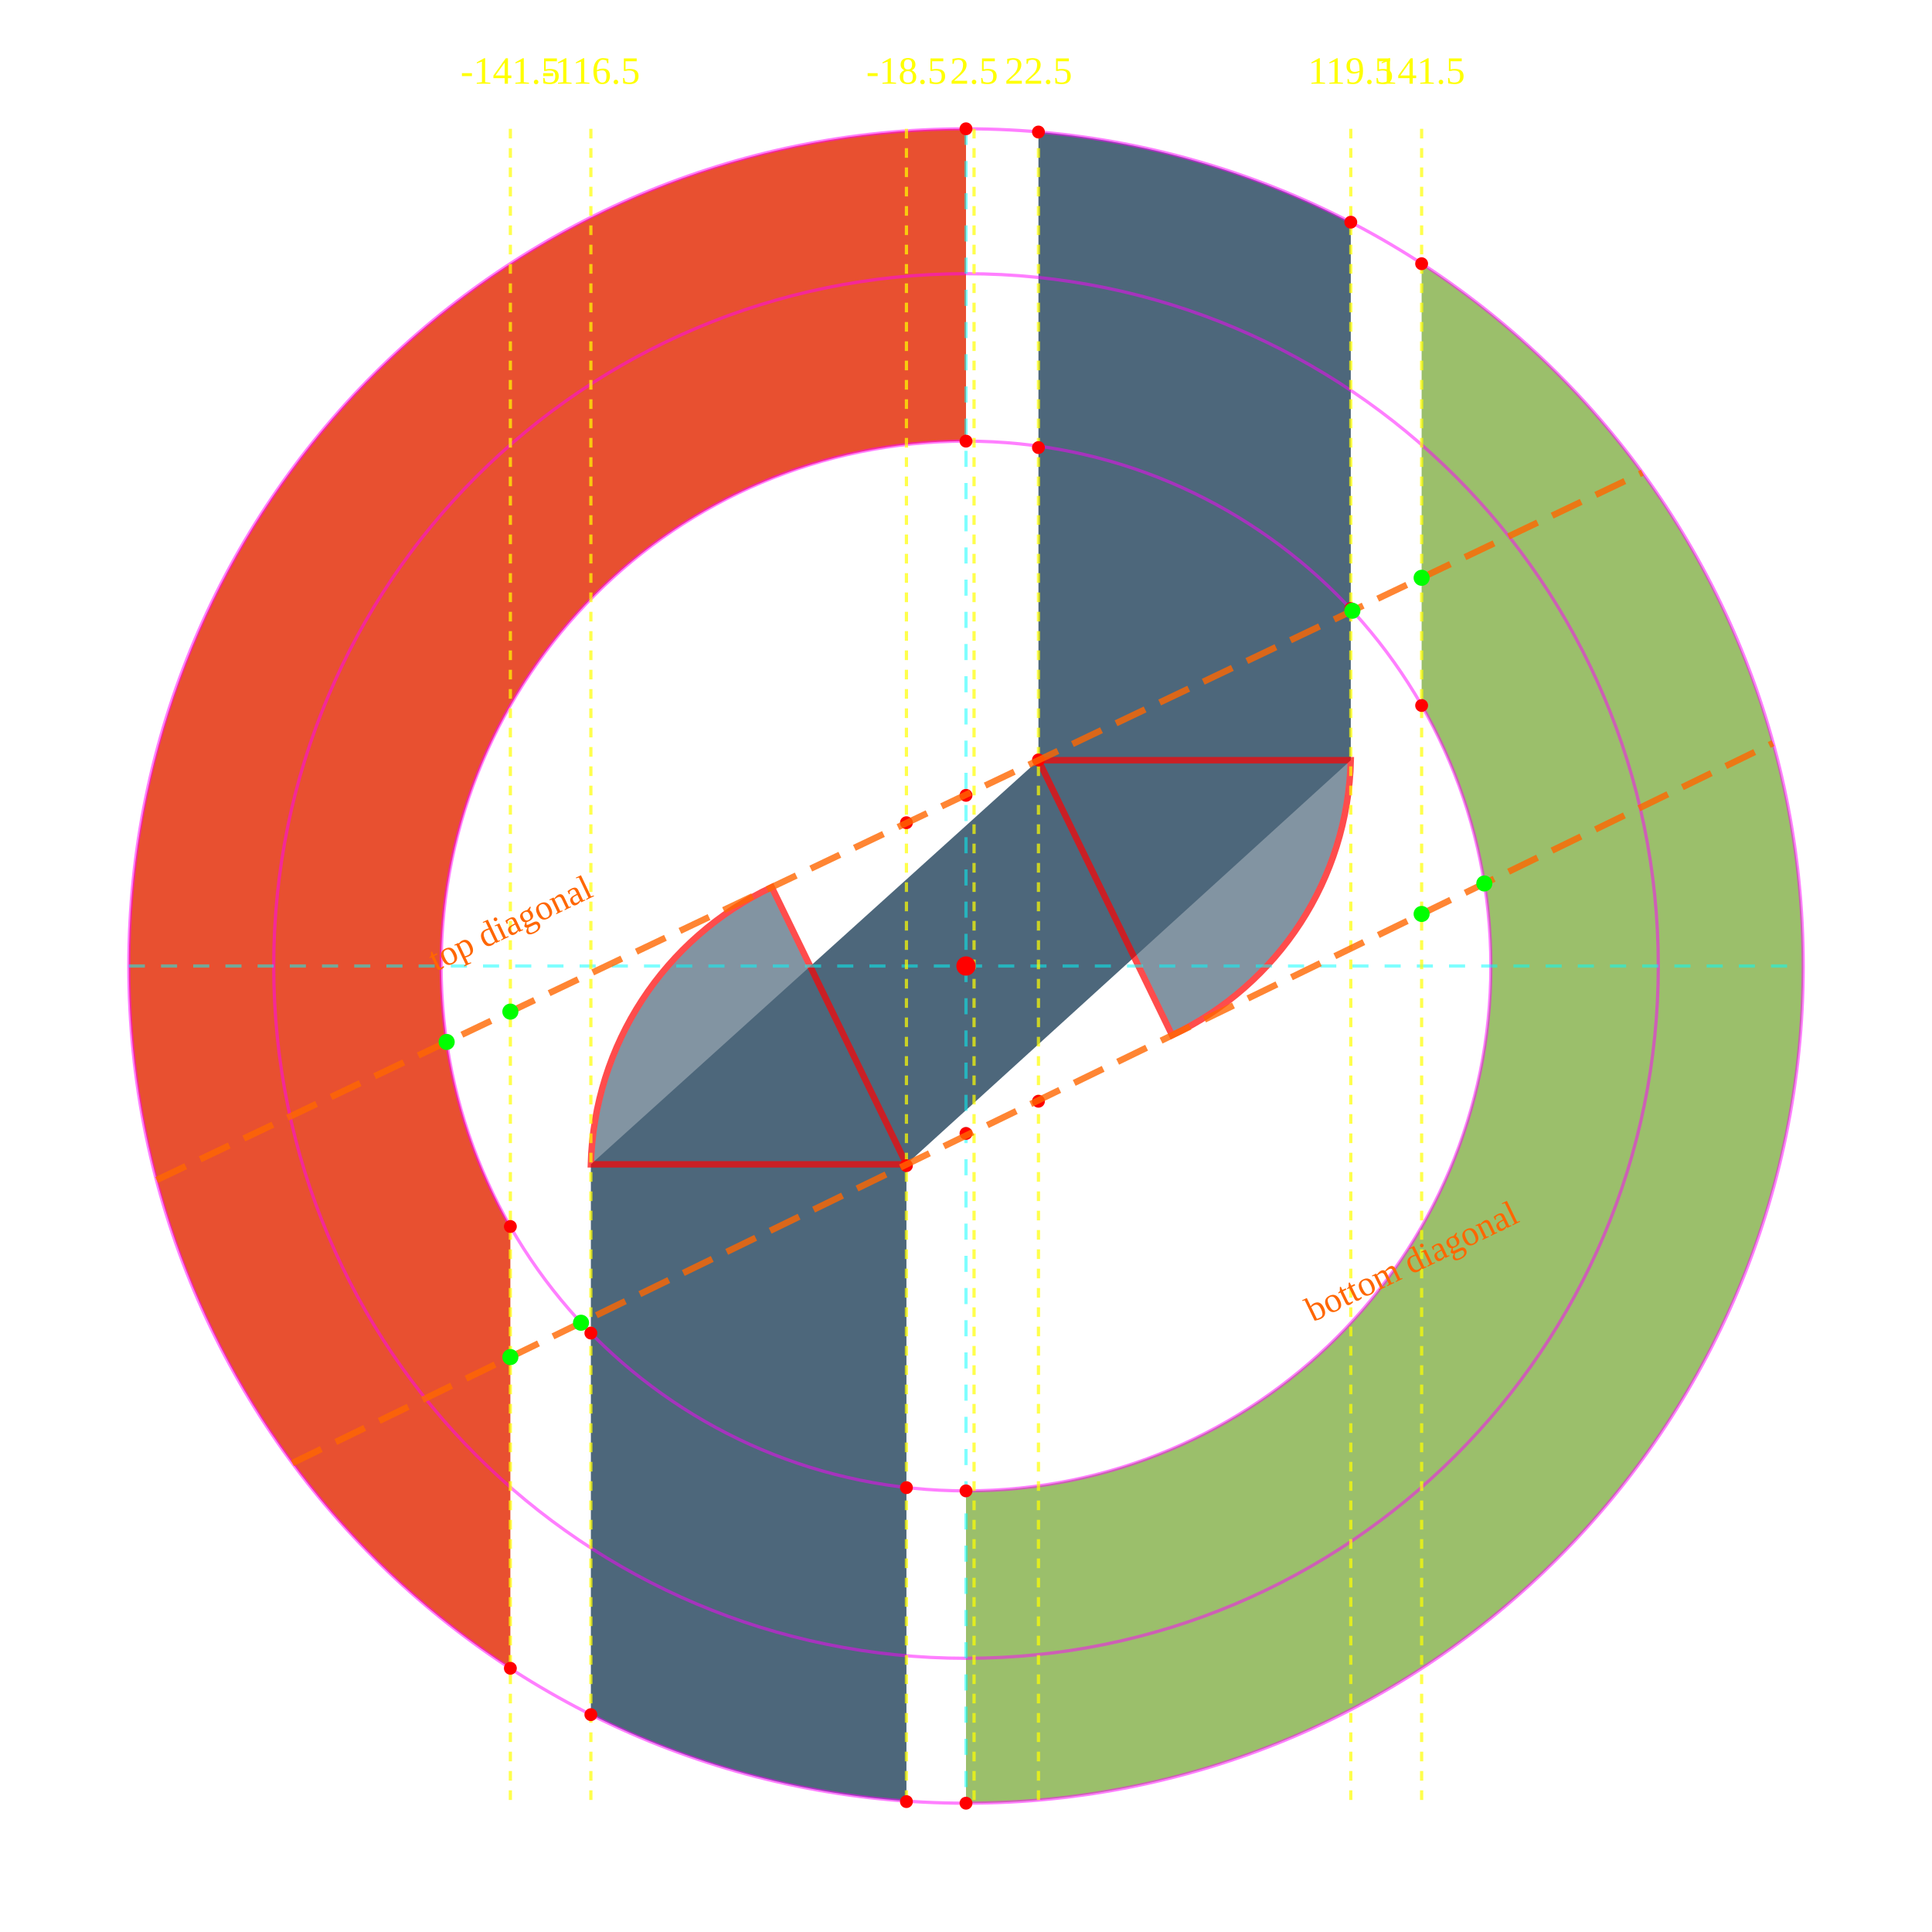
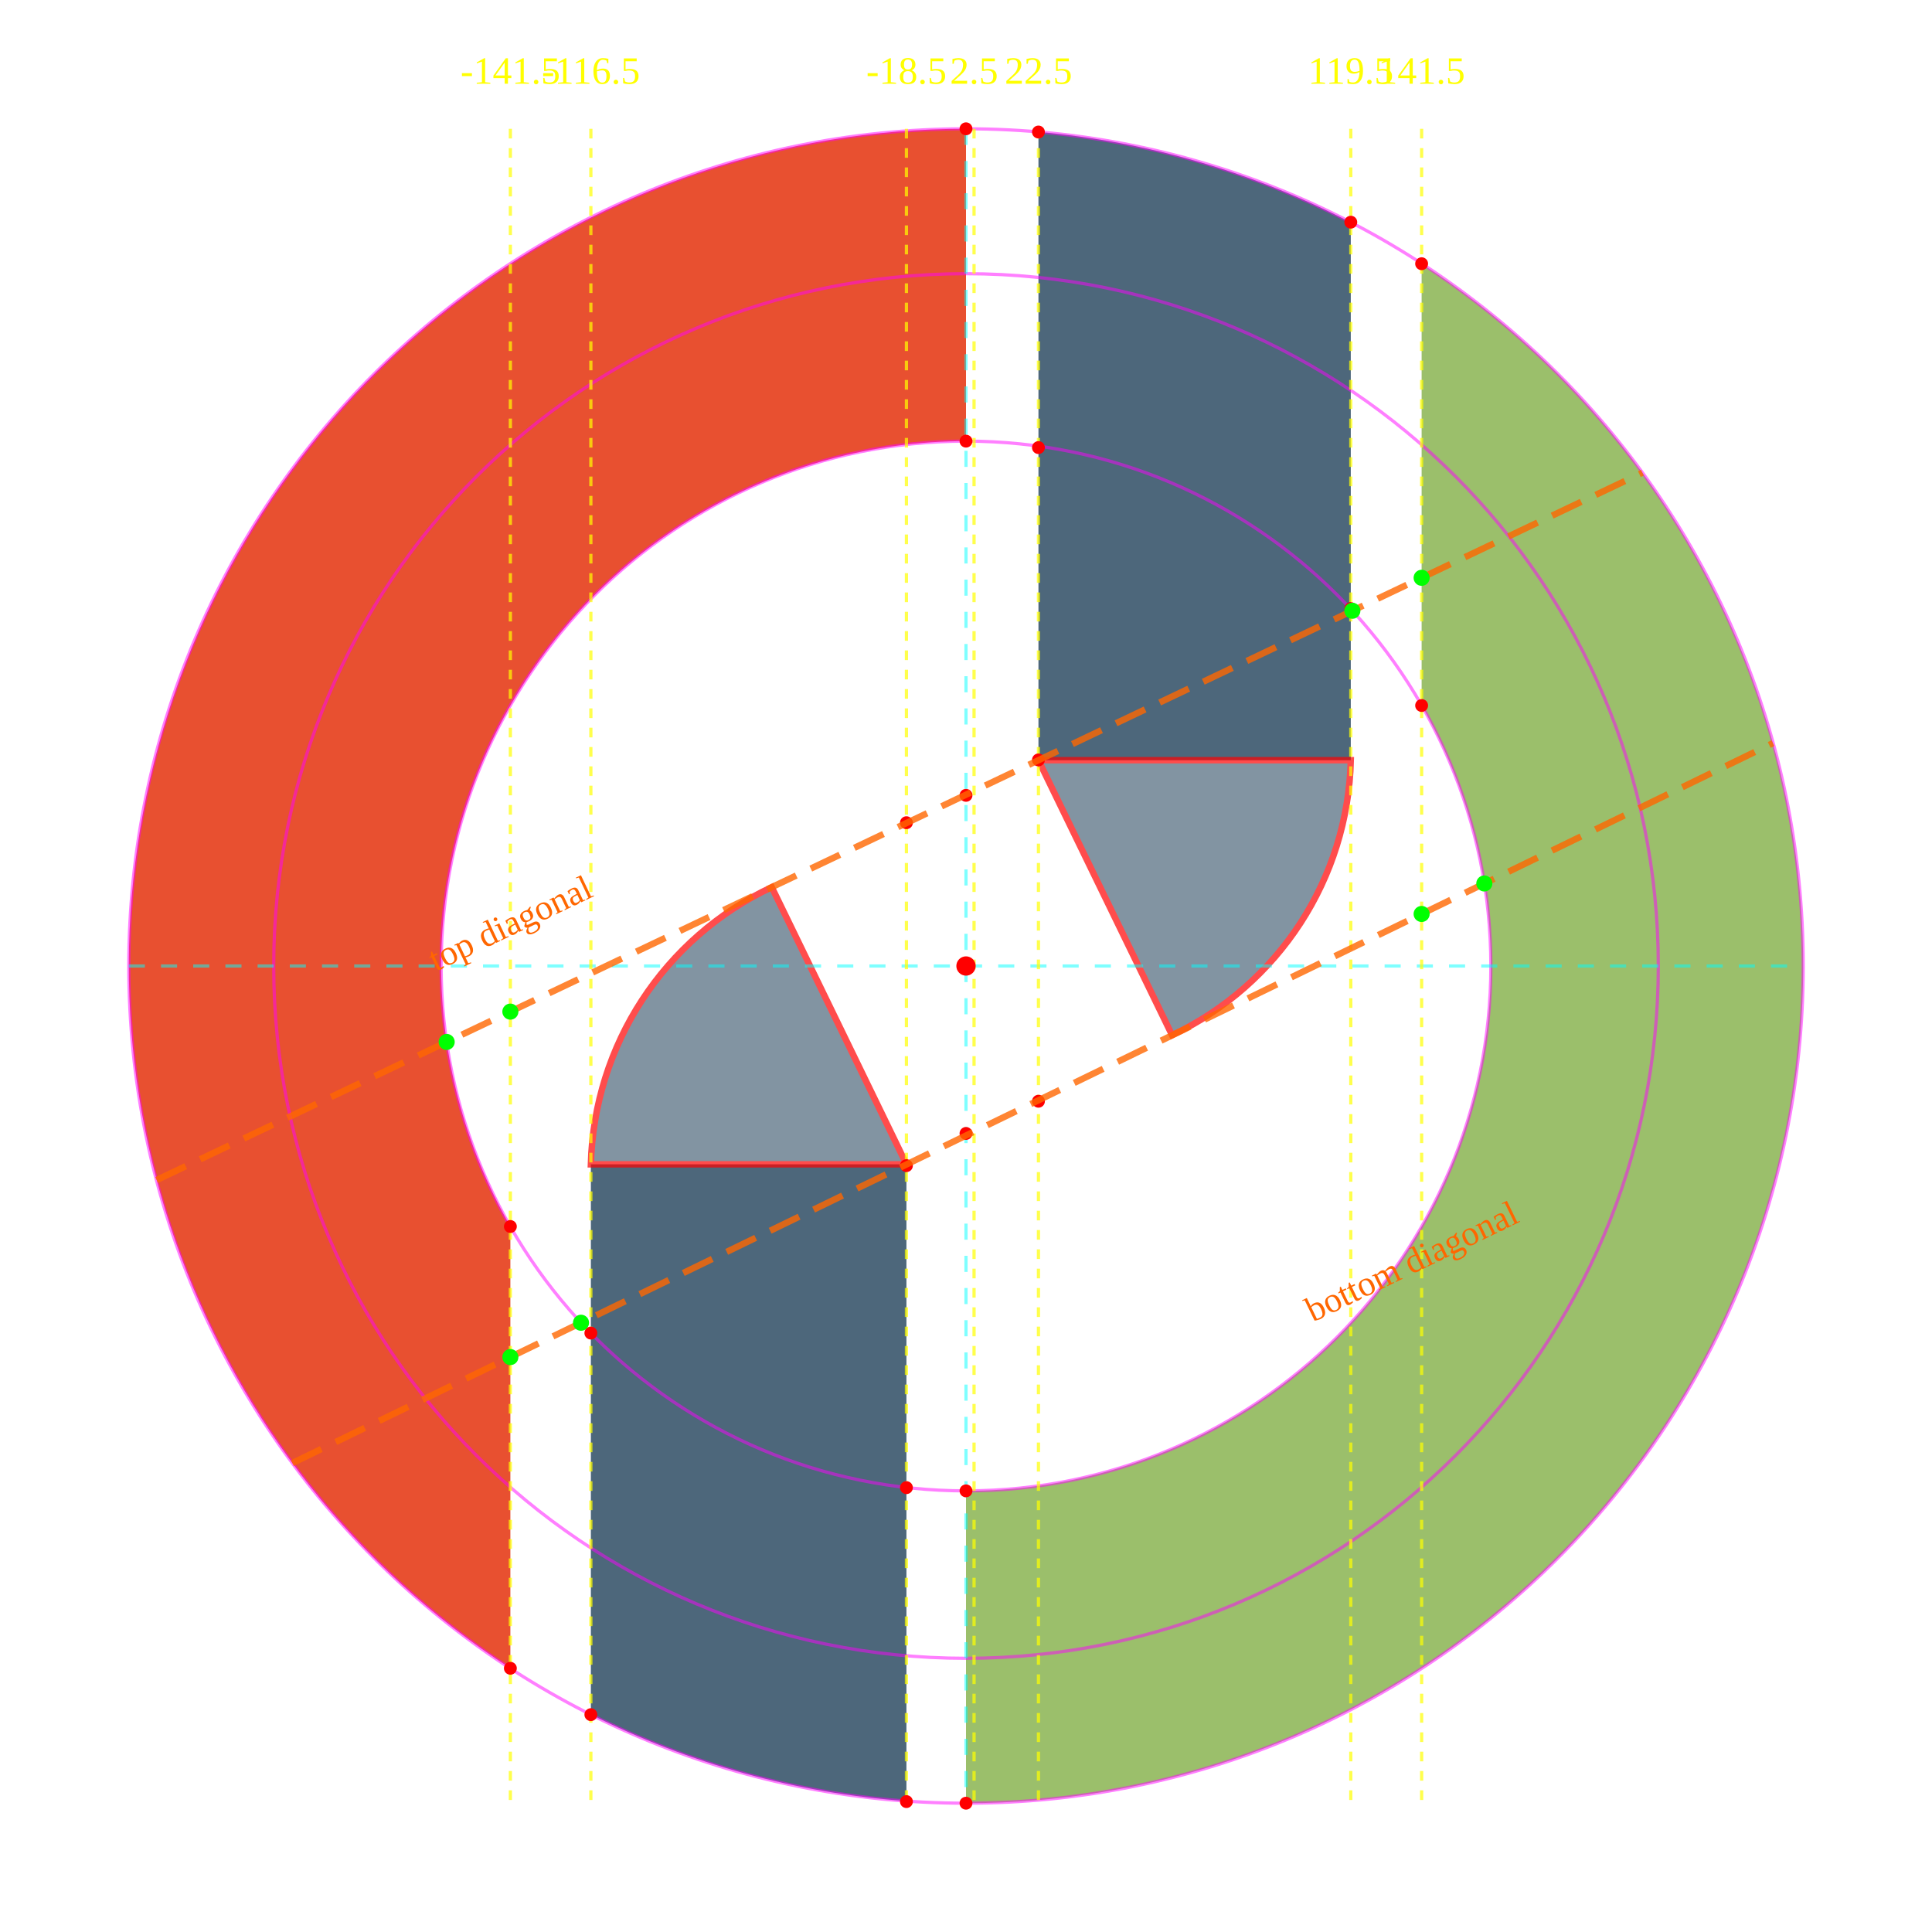
<svg xmlns="http://www.w3.org/2000/svg" viewBox="-300 -300 600 600">
  <defs>
    <style>
      .orange { fill: #E85030; }
      .green { fill: #9BBF6B; }
      .blue { fill: #4D677B; }
      .guide { stroke: #FF00FF; stroke-width: 1; fill: none; opacity: 0.5; }
      .guide-line { stroke: #00FFFF; stroke-width: 1; stroke-dasharray: 5,5; opacity: 0.5; }
      .guide-vertical { stroke: #FFFF00; stroke-width: 1; stroke-dasharray: 3,3; opacity: 0.7; }
      .guide-diagonal { stroke: #FF6600; stroke-width: 2; stroke-dasharray: 10,5; opacity: 0.8; }
      .guide-point { fill: #FF0000; }
      .diagonal-guide-point { fill: #FF0000; }
      .intersection-point { fill: #00FF00; }
      .reference-image { opacity: 0.3; }
      .pie-preview { fill: #4D677B; opacity: 0.7; stroke: #FF0000; stroke-width: 2; }
    </style>
  </defs>
  <path class="orange" d="     M 0 -260     L 0 -163     A 163 163 0 0 0 -141.5 80.9     L -141.5 218.1     A 260 260 0 0 1 0 -260     Z   " />
  <path class="green" d="     M 0 260     L 0 163     A 163 163 0 0 0 141.5 -80.9     L 141.5 -218.1     A 260 260 0 0 1 0 260     Z   " />
-   <path class="blue" d="     M 22.5 -259.02     A 260 260 0 0 1 119.5 -230.91     L 119.5 -63.91     L -18.5 61.59     L -18.5 259.34     A 260 260 0 0 1 -116.5 232.44     L -116.5 61.59     L 22.5 -63.91     Z   " />
+   <path class="blue" d="     M 22.5 -259.02     A 260 260 0 0 1 119.5 -230.91     L 119.5 -63.91     L 22.5 -63.91     Z   " />
+   <path class="blue" d="     M -116.5 61.59     L -18.5 61.59     L -18.5 259.34     A 260 260 0 0 1 -116.5 232.44     Z   " />
  <path class="pie-preview" d="     M -18.5 61.59     L -116.5 61.59     A 98 98 0 0 1 -60.33 -24.48     Z   " />
  <path class="pie-preview" d="     M 22.5 -63.91     L 119.5 -63.91     A 97 97 0 0 1 64.01 21.49     Z   " />
  <g id="guides">
    <circle class="guide" cx="0" cy="0" r="260" />
    <circle class="guide" cx="0" cy="0" r="163" />
    <circle class="guide" cx="0" cy="0" r="215" />
    <line class="guide-line" x1="-260" y1="0" x2="260" y2="0" />
    <line class="guide-line" x1="0" y1="-260" x2="0" y2="260" />
    <line class="guide-vertical" x1="-141.5" y1="-260" x2="-141.5" y2="260" />
    <text x="-141.5" y="-274" fill="#FFFF00" font-size="12" text-anchor="middle">-141.5</text>
    <line class="guide-vertical" x1="-116.5" y1="-260" x2="-116.5" y2="260" />
    <text x="-116.5" y="-274" fill="#FFFF00" font-size="12" text-anchor="middle">-116.5</text>
    <line class="guide-vertical" x1="-18.5" y1="-260" x2="-18.5" y2="260" />
    <text x="-18.5" y="-274" fill="#FFFF00" font-size="12" text-anchor="middle">-18.5</text>
    <line class="guide-vertical" x1="2.5" y1="-260" x2="2.5" y2="260" />
    <text x="2.5" y="-274" fill="#FFFF00" font-size="12" text-anchor="middle">2.5</text>
    <line class="guide-vertical" x1="22.5" y1="-260" x2="22.5" y2="260" />
    <text x="22.5" y="-274" fill="#FFFF00" font-size="12" text-anchor="middle">22.5</text>
    <line class="guide-vertical" x1="119.5" y1="-260" x2="119.5" y2="260" />
    <text x="119.5" y="-274" fill="#FFFF00" font-size="12" text-anchor="middle">119.5</text>
    <line class="guide-vertical" x1="141.5" y1="-260" x2="141.5" y2="260" />
    <text x="141.5" y="-274" fill="#FFFF00" font-size="12" text-anchor="middle">141.5</text>
    <circle class="guide-point" cx="0" cy="-260" r="2" />
    <circle class="guide-point" cx="0" cy="-163" r="2" />
    <circle class="guide-point" cx="0" cy="163" r="2" />
    <circle class="guide-point" cx="0" cy="260" r="2" />
    <circle class="guide-point" cx="0" cy="0" r="3" />
    <circle class="guide-point" cx="-141.5" cy="80.9" r="2" />
    <circle class="guide-point" cx="-141.5" cy="218.1" r="2" />
    <circle class="guide-point" cx="141.5" cy="-80.9" r="2" />
    <circle class="guide-point" cx="141.5" cy="-218.1" r="2" />
    <circle class="guide-point" cx="22.5" cy="-259" r="2" />
    <circle class="guide-point" cx="119.5" cy="-231" r="2" />
    <circle class="guide-point" cx="22.5" cy="-161" r="2" />
    <circle class="guide-point" cx="119.5" cy="-111" r="2" />
    <circle class="guide-point" cx="-18.5" cy="259.5" r="2" />
    <circle class="guide-point" cx="-116.5" cy="232.5" r="2" />
    <circle class="guide-point" cx="-18.5" cy="162" r="2" />
    <circle class="guide-point" cx="-116.5" cy="114" r="2" />
    <circle class="diagonal-guide-point" cx="-18.5" cy="-44.5" r="2" />
    <circle class="diagonal-guide-point" cx="0" cy="-53" r="2" />
    <circle class="diagonal-guide-point" cx="22.5" cy="-64" r="2" />
    <circle class="diagonal-guide-point" cx="-18.5" cy="62" r="2" />
    <circle class="diagonal-guide-point" cx="0" cy="52" r="2" />
    <circle class="diagonal-guide-point" cx="22.5" cy="42" r="2" />
    <line class="guide-diagonal" x1="-251.36" y1="66.47" x2="210.07" y2="-153.21" />
    <text x="-140" y="-10" fill="#FF6600" font-size="11" text-anchor="middle" transform="rotate(-25.5 -140 -10)">top diagonal</text>
    <line class="guide-diagonal" x1="-209.21" y1="154.38" x2="250.62" y2="-69.22" />
    <text x="140" y="95" fill="#FF6600" font-size="11" text-anchor="middle" transform="rotate(-25.9 140 95)">bottom diagonal</text>
    <circle class="intersection-point" cx="-161.28" cy="23.59" r="2.5" />
    <circle class="intersection-point" cx="119.99" cy="-110.32" r="2.5" />
    <circle class="intersection-point" cx="-119.56" cy="110.79" r="2.5" />
    <circle class="intersection-point" cx="160.97" cy="-25.63" r="2.5" />
    <circle class="intersection-point" cx="-141.5" cy="14.17" r="2.5" />
    <circle class="intersection-point" cx="-141.5" cy="121.45" r="2.5" />
    <circle class="intersection-point" cx="141.5" cy="-120.56" r="2.5" />
    <circle class="intersection-point" cx="141.5" cy="-16.16" r="2.5" />
  </g>
</svg>
